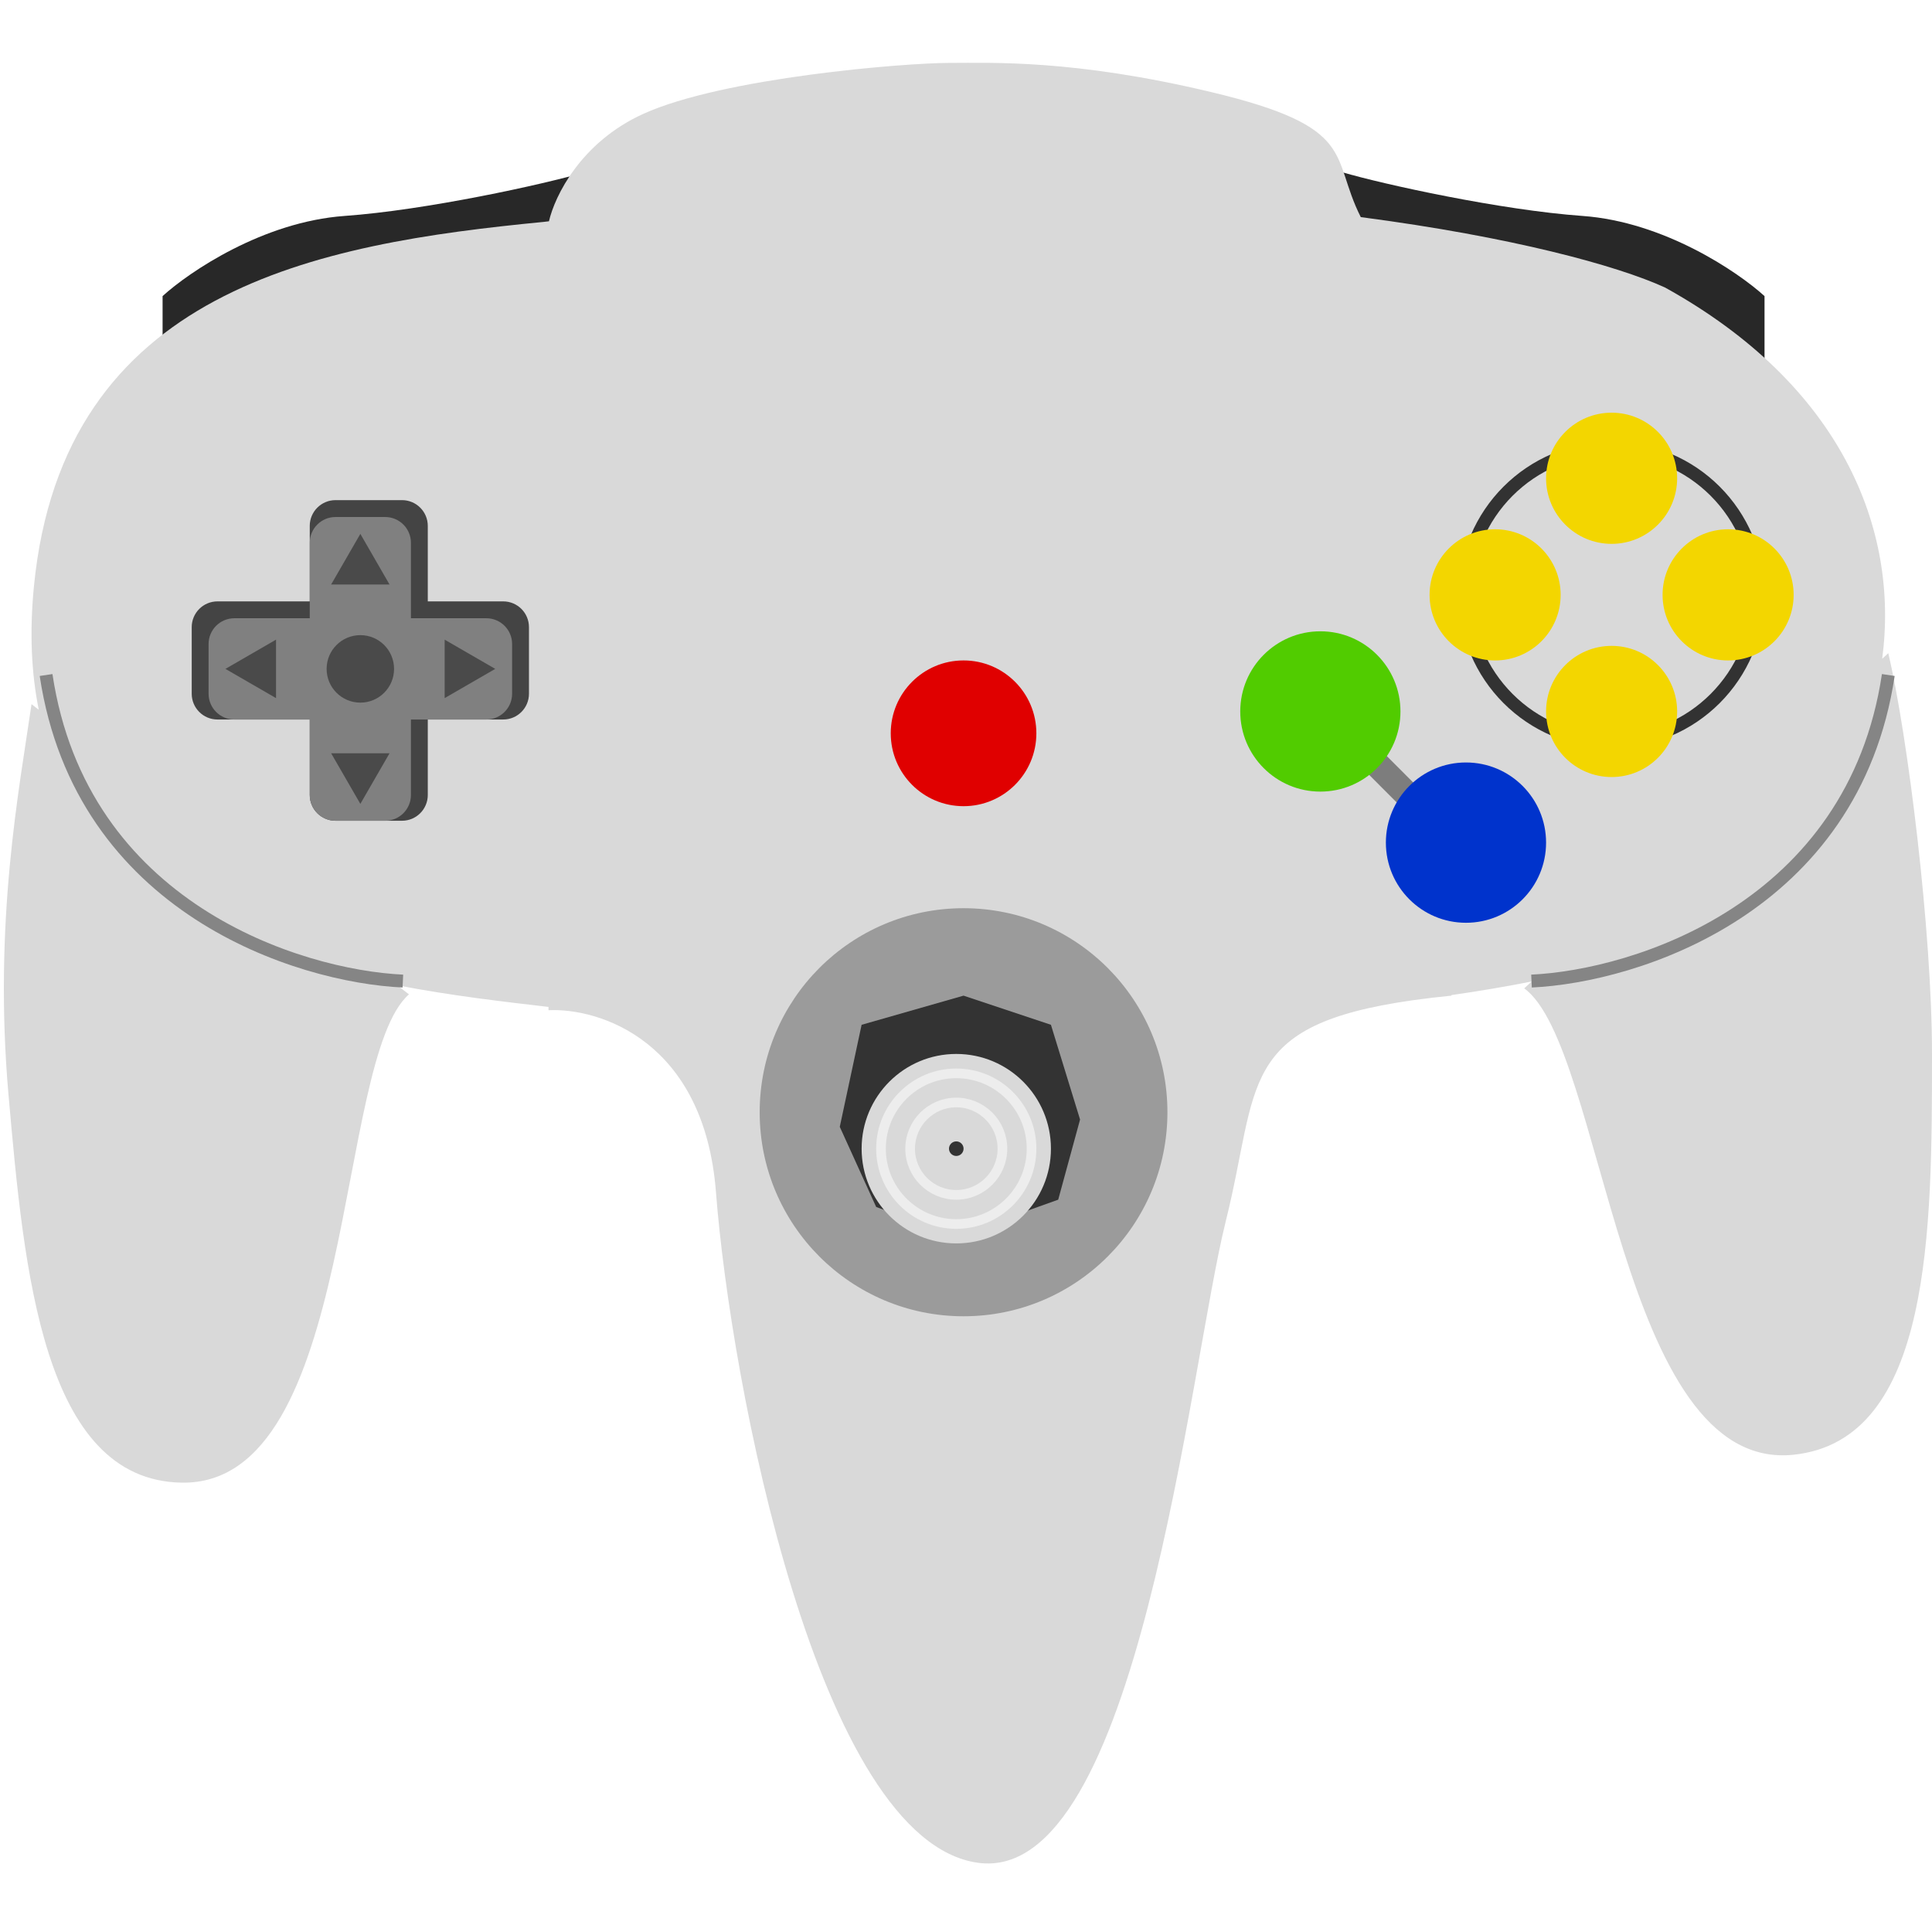
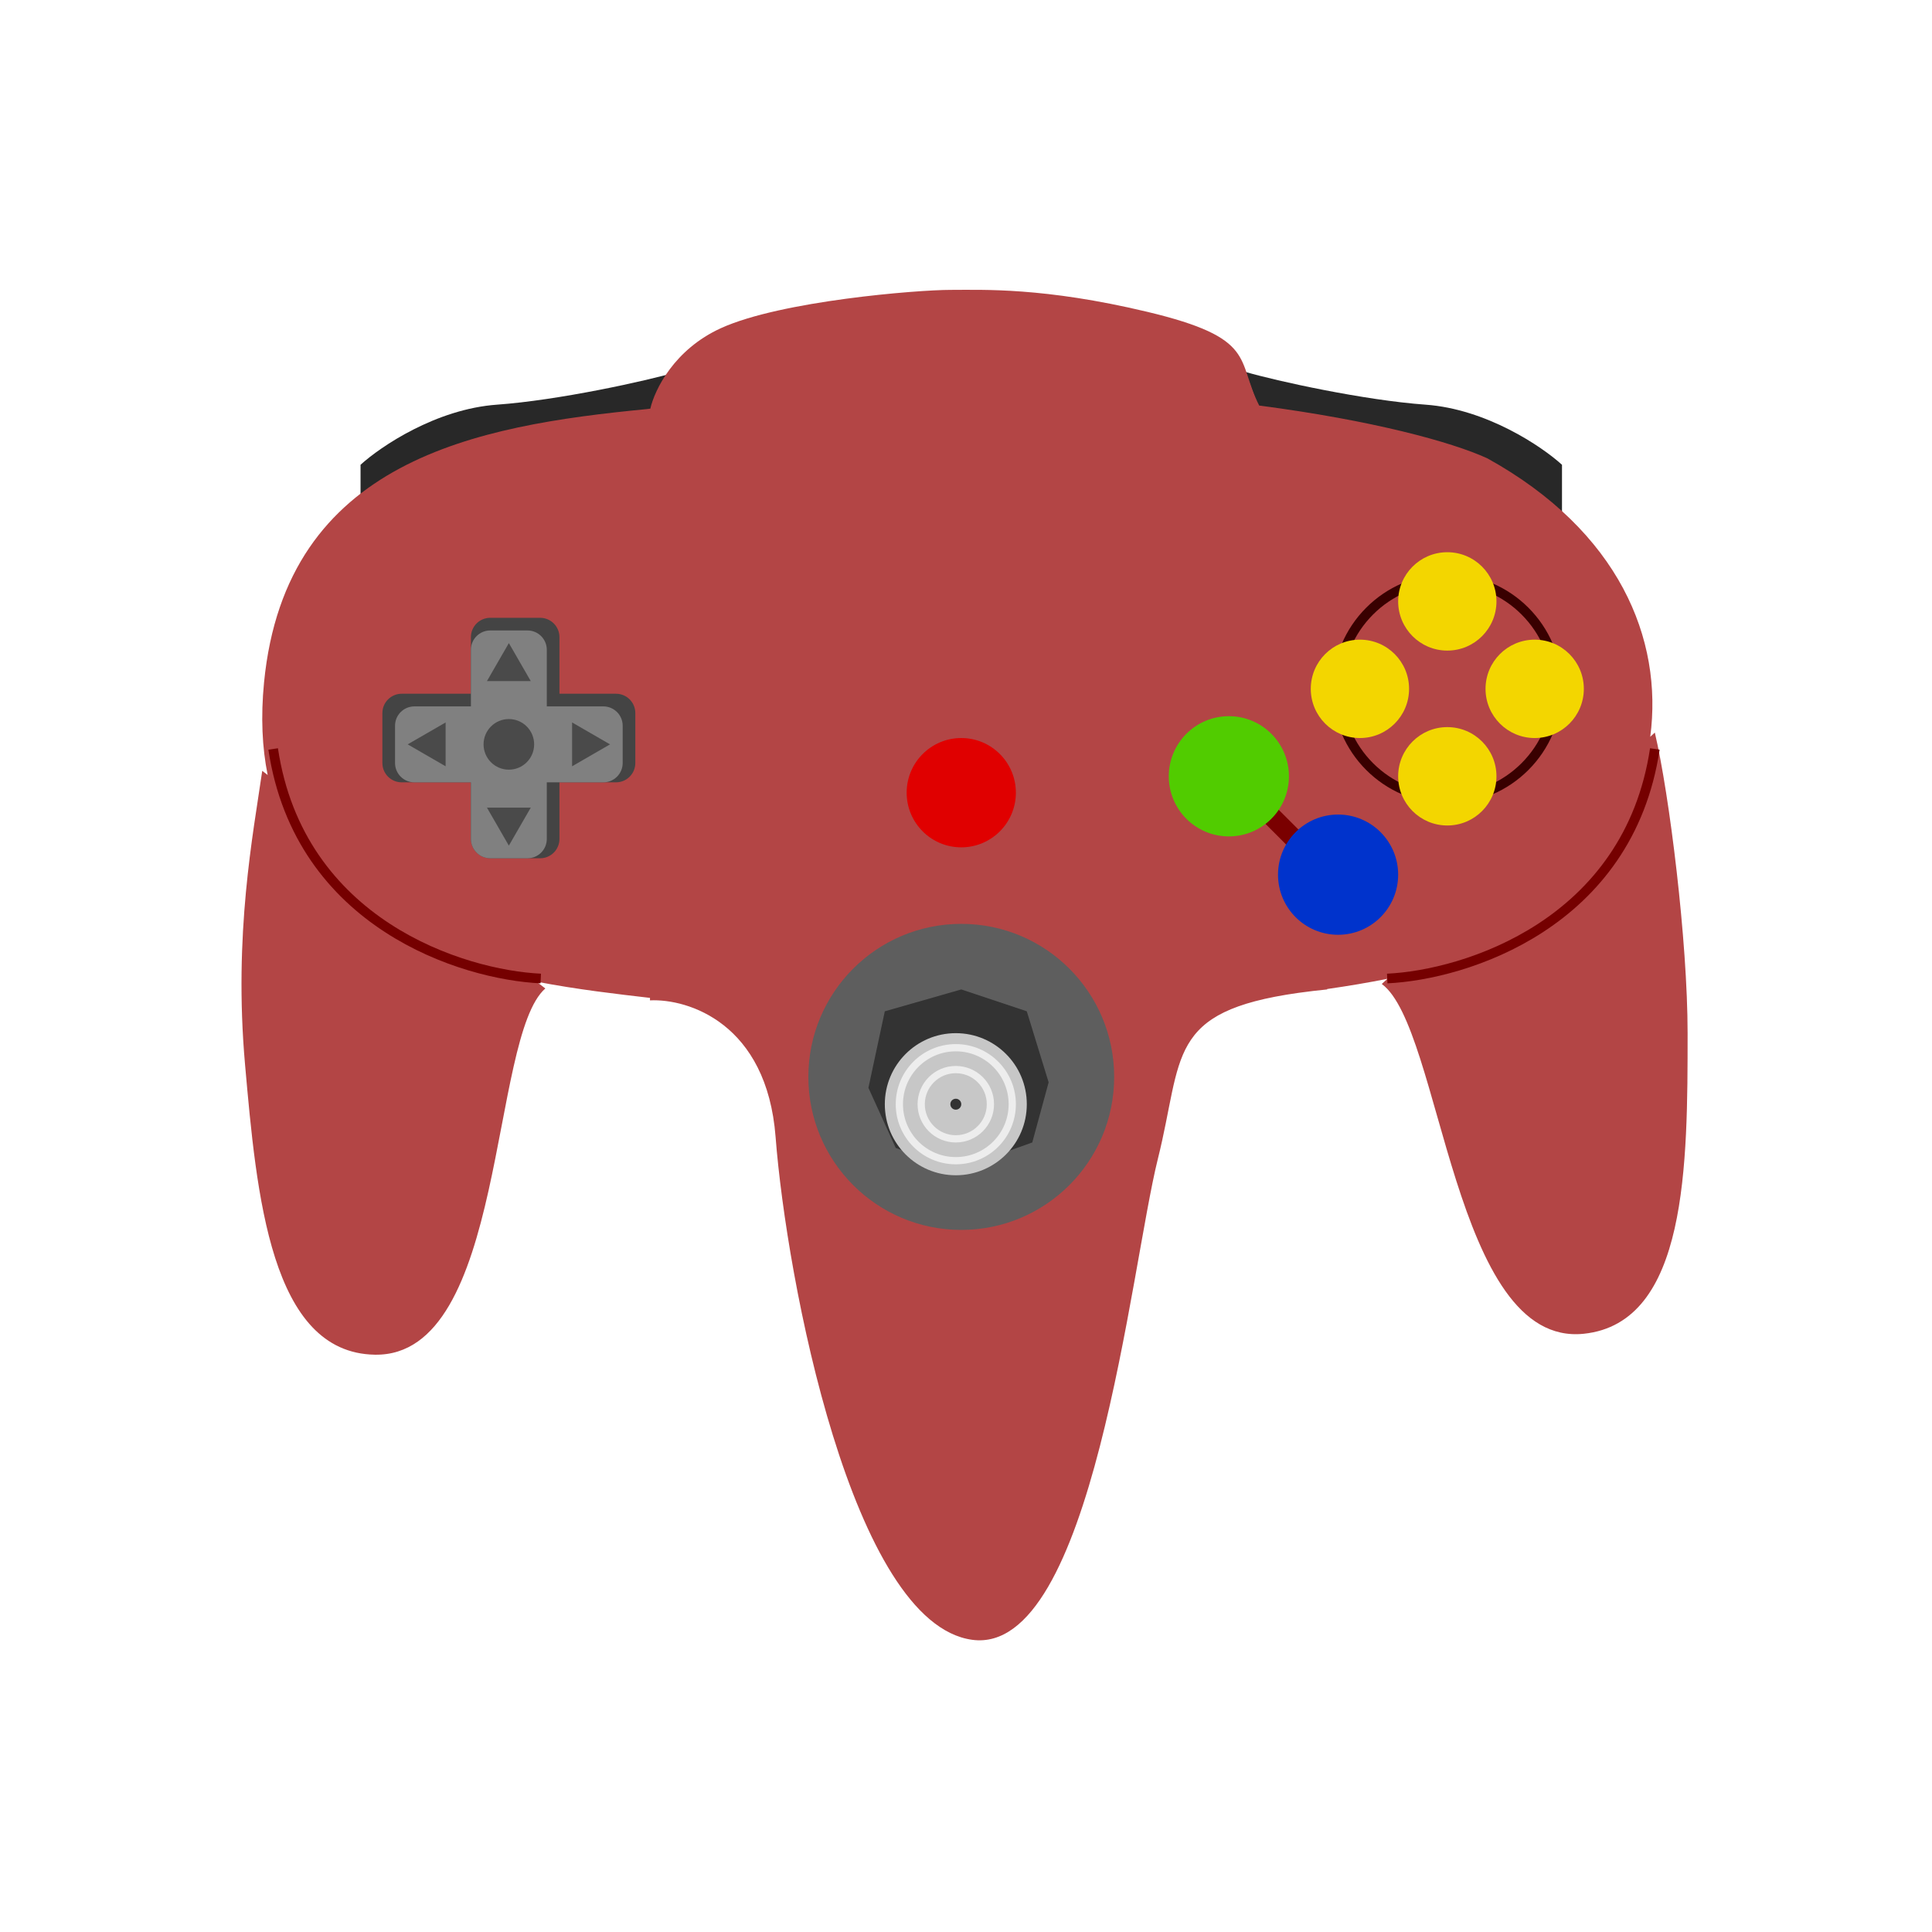
- <svg xmlns="http://www.w3.org/2000/svg" width="150" height="150" viewBox="0 0 150 150" fill="none">
-   <path d="M12.623 22.989V26.383L43.717 17.897L45.413 13.371C42.209 14.314 33.089 16.313 26.757 16.765C20.425 17.218 14.696 21.103 12.623 22.989Z" fill="#282828" />
-   <path d="M136.997 22.989V28.646L105.903 17.897L104.207 13.371C107.411 14.314 116.532 16.313 122.863 16.765C129.195 17.218 134.924 21.103 136.997 22.989Z" fill="#282828" />
-   <path d="M73.68 4.885C77.072 4.885 83.353 4.603 94.031 7.147C105.528 9.887 103.24 12.096 105.651 16.857C117.382 18.392 125.541 20.617 129.269 22.321C142.922 29.88 147.469 41.023 146.133 51.146L146.607 50.711C148.115 57.123 150 72.28 150 81.828C150 95.406 150 111.813 139.259 112.945C125.691 114.374 124.559 81.262 118.341 76.736L118.922 76.201C116.956 76.593 114.869 76.945 112.687 77.259V77.302C112.183 77.352 111.696 77.405 111.225 77.461C110.717 77.529 110.204 77.595 109.687 77.659C95.994 79.6 97.809 84.243 95.162 94.841C92.335 106.156 88.378 146.324 75.941 144.628C63.504 142.931 56.719 107.287 55.589 92.577C54.684 80.81 46.543 78.245 42.586 78.433V78.177C39.21 77.783 35.11 77.319 30.836 76.495L31.753 77.2C25.957 82.257 27.747 115.339 14.106 115.113C3.307 114.934 1.862 98.591 0.666 85.065C-0.53 71.54 1.51 61.192 2.447 54.672L3.009 55.103C2.439 52.286 2.283 49.108 2.635 45.517C4.896 22.435 24.683 18.927 42.208 17.229C42.346 17.212 42.483 17.196 42.621 17.18C43.071 15.222 45.09 11.049 49.935 8.845C56.154 6.016 70.288 4.885 73.68 4.885Z" fill="#D9D9D9" />
-   <rect x="24.049" y="38.83" width="9.164" height="24.893" rx="2" fill="#444444" />
-   <rect x="41.069" y="46.691" width="9.171" height="26.184" rx="2" transform="rotate(90 41.0687 46.691)" fill="#444444" />
-   <path d="M29.904 40.141C31.009 40.141 31.904 41.036 31.904 42.141V48.001H37.76C38.864 48.001 39.76 48.897 39.76 50.001V53.862C39.76 54.967 38.864 55.862 37.76 55.862H31.904V61.724C31.904 62.828 31.009 63.724 29.904 63.724H26.049C24.944 63.723 24.049 62.828 24.049 61.724V55.862H18.194C17.09 55.862 16.194 54.967 16.194 53.862V50.001C16.195 48.897 17.09 48.001 18.194 48.001H24.049V42.141C24.049 41.036 24.944 40.141 26.049 40.141H29.904Z" fill="#808080" />
-   <ellipse cx="27.977" cy="51.932" rx="2.618" ry="2.62" fill="#4A4A4A" />
-   <path d="M38.45 51.932L34.523 54.201L34.523 49.663L38.45 51.932Z" fill="#4A4A4A" />
-   <path d="M27.977 41.45L30.244 45.381H25.709L27.977 41.45Z" fill="#4A4A4A" />
-   <path d="M27.977 62.413L25.709 58.483L30.244 58.483L27.977 62.413Z" fill="#4A4A4A" />
-   <path d="M17.503 51.932L21.431 49.662L21.431 54.201L17.503 51.932Z" fill="#4A4A4A" />
-   <ellipse cx="74.81" cy="86.354" rx="15.829" ry="15.841" fill="#5E5E5E" fill-opacity="0.5" />
-   <path d="M81.594 79.565L74.81 77.302L66.895 79.565L65.2 87.486L68.026 93.709L74.245 95.972L82.159 93.143L83.856 86.92L81.594 79.565Z" fill="#333333" />
-   <ellipse cx="74.245" cy="89.183" rx="7.349" ry="7.355" fill="#D9D9D9" />
-   <path d="M74.245 83.335C77.472 83.335 80.089 85.953 80.089 89.183C80.089 92.413 77.472 95.031 74.245 95.031C71.018 95.031 68.401 92.413 68.401 89.183C68.401 85.953 71.018 83.335 74.245 83.335Z" stroke="#EDEDED" stroke-width="0.75" />
-   <path d="M74.245 85.597C76.223 85.597 77.827 87.202 77.828 89.183C77.828 91.163 76.223 92.768 74.245 92.768C72.266 92.768 70.662 91.163 70.662 89.183C70.663 87.202 72.267 85.598 74.245 85.597Z" stroke="#EDEDED" stroke-width="0.75" />
-   <circle cx="0.566" cy="0.566" r="0.566" transform="matrix(1 0 0 -1 73.6796 89.7487)" fill="#333333" />
-   <ellipse cx="74.81" cy="56.934" rx="5.653" ry="5.658" fill="#E00000" />
-   <path d="M125.125 34.804C131.405 34.804 136.497 39.899 136.497 46.185C136.497 52.471 131.405 57.566 125.125 57.566C118.845 57.566 113.753 52.471 113.753 46.185C113.753 39.899 118.845 34.804 125.125 34.804Z" stroke="#323232" />
-   <ellipse cx="134.17" cy="46.185" rx="5.088" ry="5.092" fill="#F3D600" />
-   <ellipse cx="125.125" cy="37.133" rx="5.088" ry="5.092" fill="#F3D600" />
-   <ellipse cx="116.08" cy="46.185" rx="5.088" ry="5.092" fill="#F3D600" />
-   <ellipse cx="125.125" cy="55.237" rx="5.088" ry="5.092" fill="#F3D600" />
-   <line y1="-1" x2="9.598" y2="-1" transform="matrix(0.706839 0.707375 -0.706839 0.707375 104.208 58.0659)" stroke="#7D7D7D" stroke-width="2" />
-   <ellipse cx="113.818" cy="65.421" rx="6.219" ry="6.223" fill="#0033CC" />
-   <ellipse cx="102.512" cy="55.237" rx="6.219" ry="6.223" fill="#51CC00" />
-   <path d="M118.906 76.17C127.009 75.793 143.894 70.513 146.607 52.408" stroke="#858585" />
-   <path d="M31.279 76.17C23.176 75.793 6.292 70.513 3.578 52.408" stroke="#858585" />
+ <svg xmlns="http://www.w3.org/2000/svg" width="200" height="200" viewBox="0 0 200 200" fill="none">
+   <path d="M37.323 48.113V51.508L68.417 43.022L70.113 38.495C66.909 39.438 57.788 41.437 51.457 41.89C45.125 42.343 39.396 46.228 37.323 48.113Z" fill="#282828" />
+   <path d="M161.697 48.113V53.771L130.603 43.022L128.907 38.495C132.111 39.438 141.232 41.437 147.563 41.89C153.895 42.343 159.624 46.228 161.697 48.113Z" fill="#282828" />
+   <path d="M98.379 30.009C101.771 30.009 108.053 29.728 118.731 32.272C130.228 35.011 127.94 37.221 130.351 41.982C142.082 43.517 150.24 45.742 153.969 47.446C167.622 55.004 172.168 66.148 170.833 76.271L171.307 75.835C172.815 82.247 174.7 97.405 174.7 106.953C174.7 120.531 174.699 136.938 163.959 138.07C150.391 139.499 149.259 106.387 143.041 101.861L143.622 101.326C141.656 101.718 139.569 102.07 137.387 102.383V102.426C136.883 102.477 136.396 102.53 135.925 102.585C135.417 102.653 134.904 102.72 134.387 102.784C120.694 104.724 122.509 109.367 119.862 119.965C117.035 131.281 113.078 171.449 100.641 169.752C88.204 168.055 81.419 132.411 80.289 117.702C79.384 105.934 71.243 103.369 67.286 103.558V103.301C63.909 102.907 59.81 102.444 55.536 101.62L56.453 102.325C50.657 107.382 52.447 140.464 38.806 140.238C28.007 140.058 26.562 123.715 25.366 110.19C24.17 96.665 26.21 86.316 27.147 79.796L27.709 80.228C27.139 77.411 26.983 74.232 27.334 70.642C29.596 47.559 49.383 44.051 66.908 42.354C67.046 42.337 67.183 42.321 67.321 42.304C67.771 40.346 69.79 36.173 74.635 33.969C80.854 31.14 94.987 30.009 98.379 30.009Z" fill="#B34545" />
+   <rect x="48.749" y="63.955" width="9.164" height="24.893" rx="2" fill="#444444" />
+   <rect x="65.769" y="71.816" width="9.171" height="26.184" rx="2" transform="rotate(90 65.7686 71.8157)" fill="#444444" />
+   <path d="M54.604 65.265C55.709 65.265 56.604 66.161 56.604 67.265V73.126H62.46C63.564 73.126 64.459 74.021 64.46 75.126V78.987C64.46 80.091 63.564 80.987 62.46 80.987H56.604V86.848C56.604 87.953 55.709 88.848 54.604 88.848H50.749C49.644 88.848 48.749 87.953 48.749 86.848V80.987H42.894C41.79 80.987 40.894 80.091 40.894 78.987V75.126C40.895 74.021 41.79 73.126 42.894 73.126H48.749V67.265C48.749 66.161 49.644 65.265 50.749 65.265H54.604Z" fill="#808080" />
+   <ellipse cx="52.677" cy="77.056" rx="2.618" ry="2.62" fill="#4A4A4A" />
+   <path d="M63.15 77.056L59.223 79.326L59.223 74.787L63.15 77.056Z" fill="#4A4A4A" />
+   <path d="M52.677 66.575L54.944 70.505H50.409L52.677 66.575Z" fill="#4A4A4A" />
+   <path d="M52.676 87.538L50.409 83.607L54.944 83.607L52.676 87.538Z" fill="#4A4A4A" />
+   <path d="M42.203 77.056L46.131 74.787L46.131 79.326L42.203 77.056Z" fill="#4A4A4A" />
+   <ellipse cx="99.51" cy="111.479" rx="15.829" ry="15.841" fill="#5E5E5E" />
+   <path d="M106.294 104.69L99.51 102.427L91.595 104.69L89.899 112.61L92.726 118.834L98.945 121.097L106.859 118.268L108.555 112.044L106.294 104.69Z" fill="#333333" />
+   <ellipse cx="98.945" cy="114.308" rx="7.349" ry="7.355" fill="#C7C7C7" />
+   <path d="M98.945 108.459C102.172 108.459 104.789 111.078 104.789 114.308C104.788 117.538 102.172 120.155 98.945 120.155C95.718 120.155 93.101 117.538 93.101 114.308C93.101 111.077 95.718 108.459 98.945 108.459Z" stroke="#EDEDED" stroke-width="0.75" />
+   <path d="M98.944 110.722C100.922 110.722 102.527 112.327 102.527 114.307C102.527 116.288 100.923 117.893 98.944 117.893C96.966 117.893 95.362 116.287 95.362 114.307C95.363 112.327 96.966 110.722 98.944 110.722Z" stroke="#EDEDED" stroke-width="0.75" />
+   <circle cx="0.566" cy="0.566" r="0.566" transform="matrix(1 0 0 -1 98.3794 114.873)" fill="#333333" />
+   <ellipse cx="99.51" cy="82.059" rx="5.653" ry="5.658" fill="#E00000" />
+   <path d="M149.825 59.928C156.105 59.928 161.197 65.023 161.197 71.309C161.197 77.595 156.105 82.69 149.825 82.69C143.544 82.69 138.453 77.595 138.453 71.309C138.453 65.023 143.545 59.928 149.825 59.928Z" stroke="#390000" />
+   <ellipse cx="158.87" cy="71.309" rx="5.088" ry="5.092" fill="#F3D600" />
+   <ellipse cx="149.825" cy="62.257" rx="5.088" ry="5.092" fill="#F3D600" />
+   <ellipse cx="140.779" cy="71.309" rx="5.088" ry="5.092" fill="#F3D600" />
+   <ellipse cx="149.825" cy="80.362" rx="5.088" ry="5.092" fill="#F3D600" />
+   <line y1="-1" x2="9.598" y2="-1" transform="matrix(0.706839 0.707375 -0.706839 0.707375 128.907 83.1906)" stroke="#7A0000" stroke-width="2" />
+   <ellipse cx="138.518" cy="90.545" rx="6.219" ry="6.223" fill="#0033CC" />
+   <ellipse cx="127.211" cy="80.362" rx="6.219" ry="6.223" fill="#51CC00" />
+   <path d="M143.606 101.295C151.709 100.918 168.594 95.637 171.307 77.533" stroke="#750000" />
+   <path d="M55.979 101.295C47.876 100.918 30.992 95.637 28.278 77.533" stroke="#750000" />
</svg>
